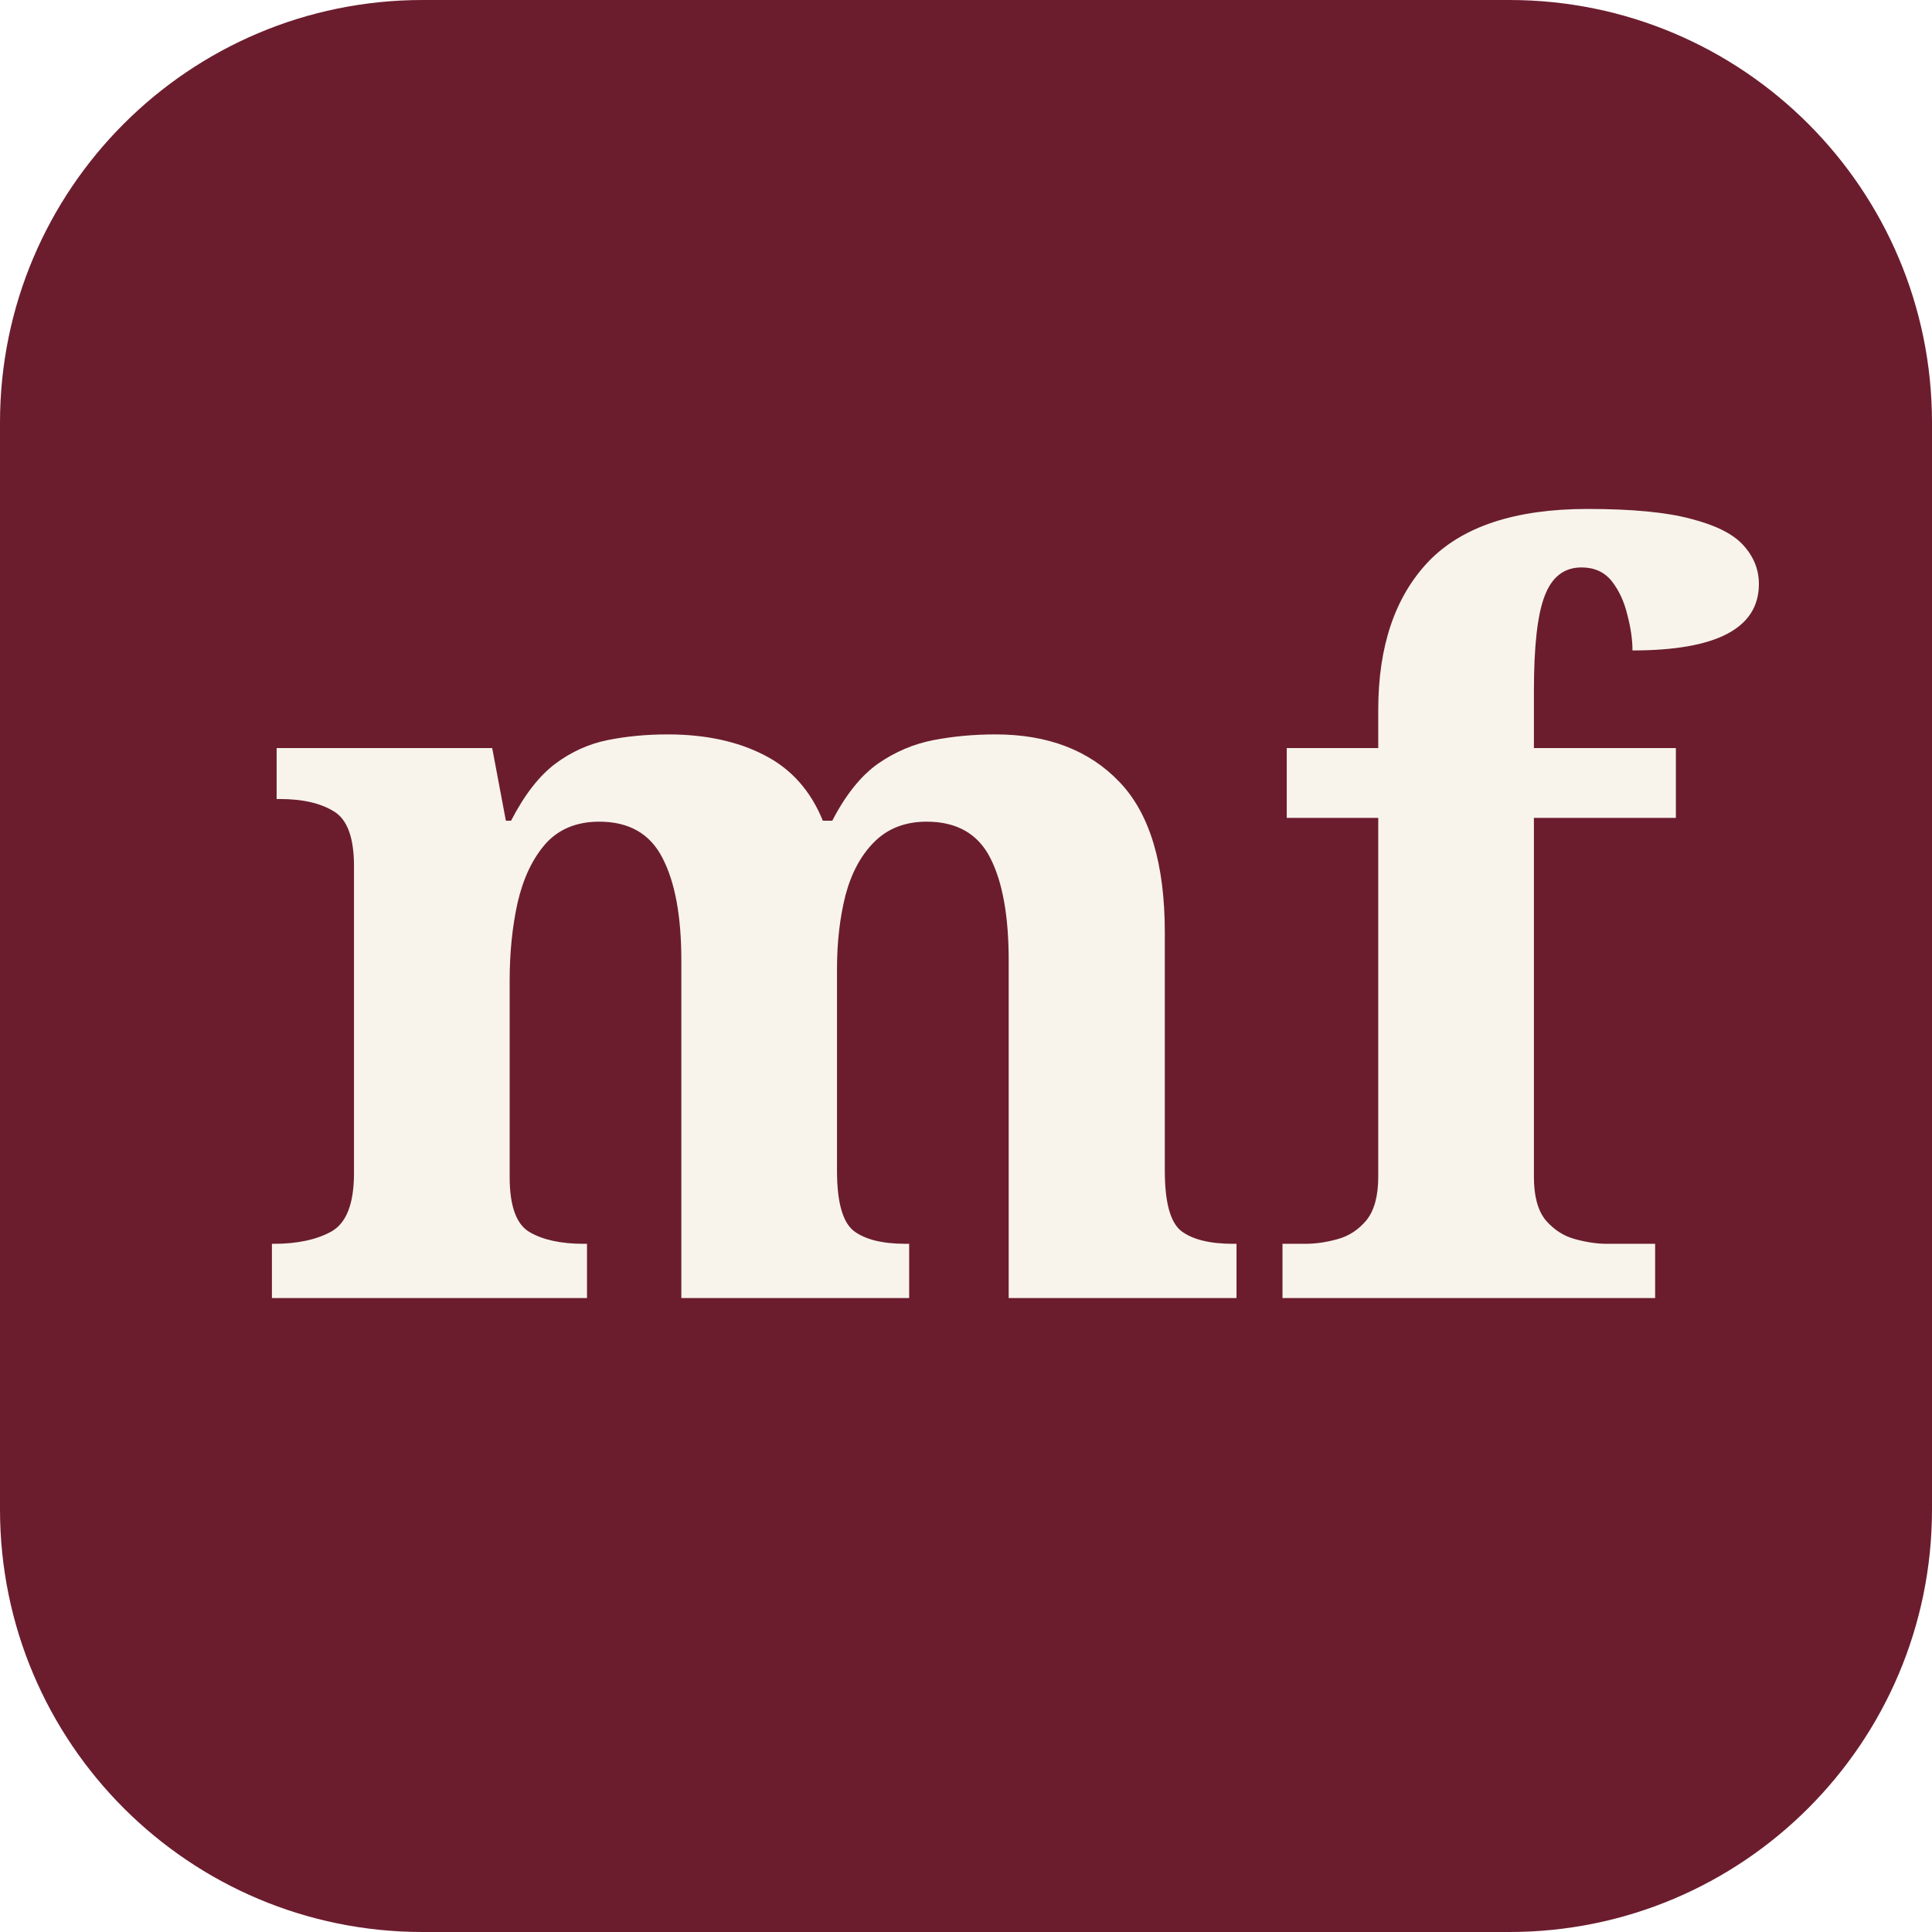
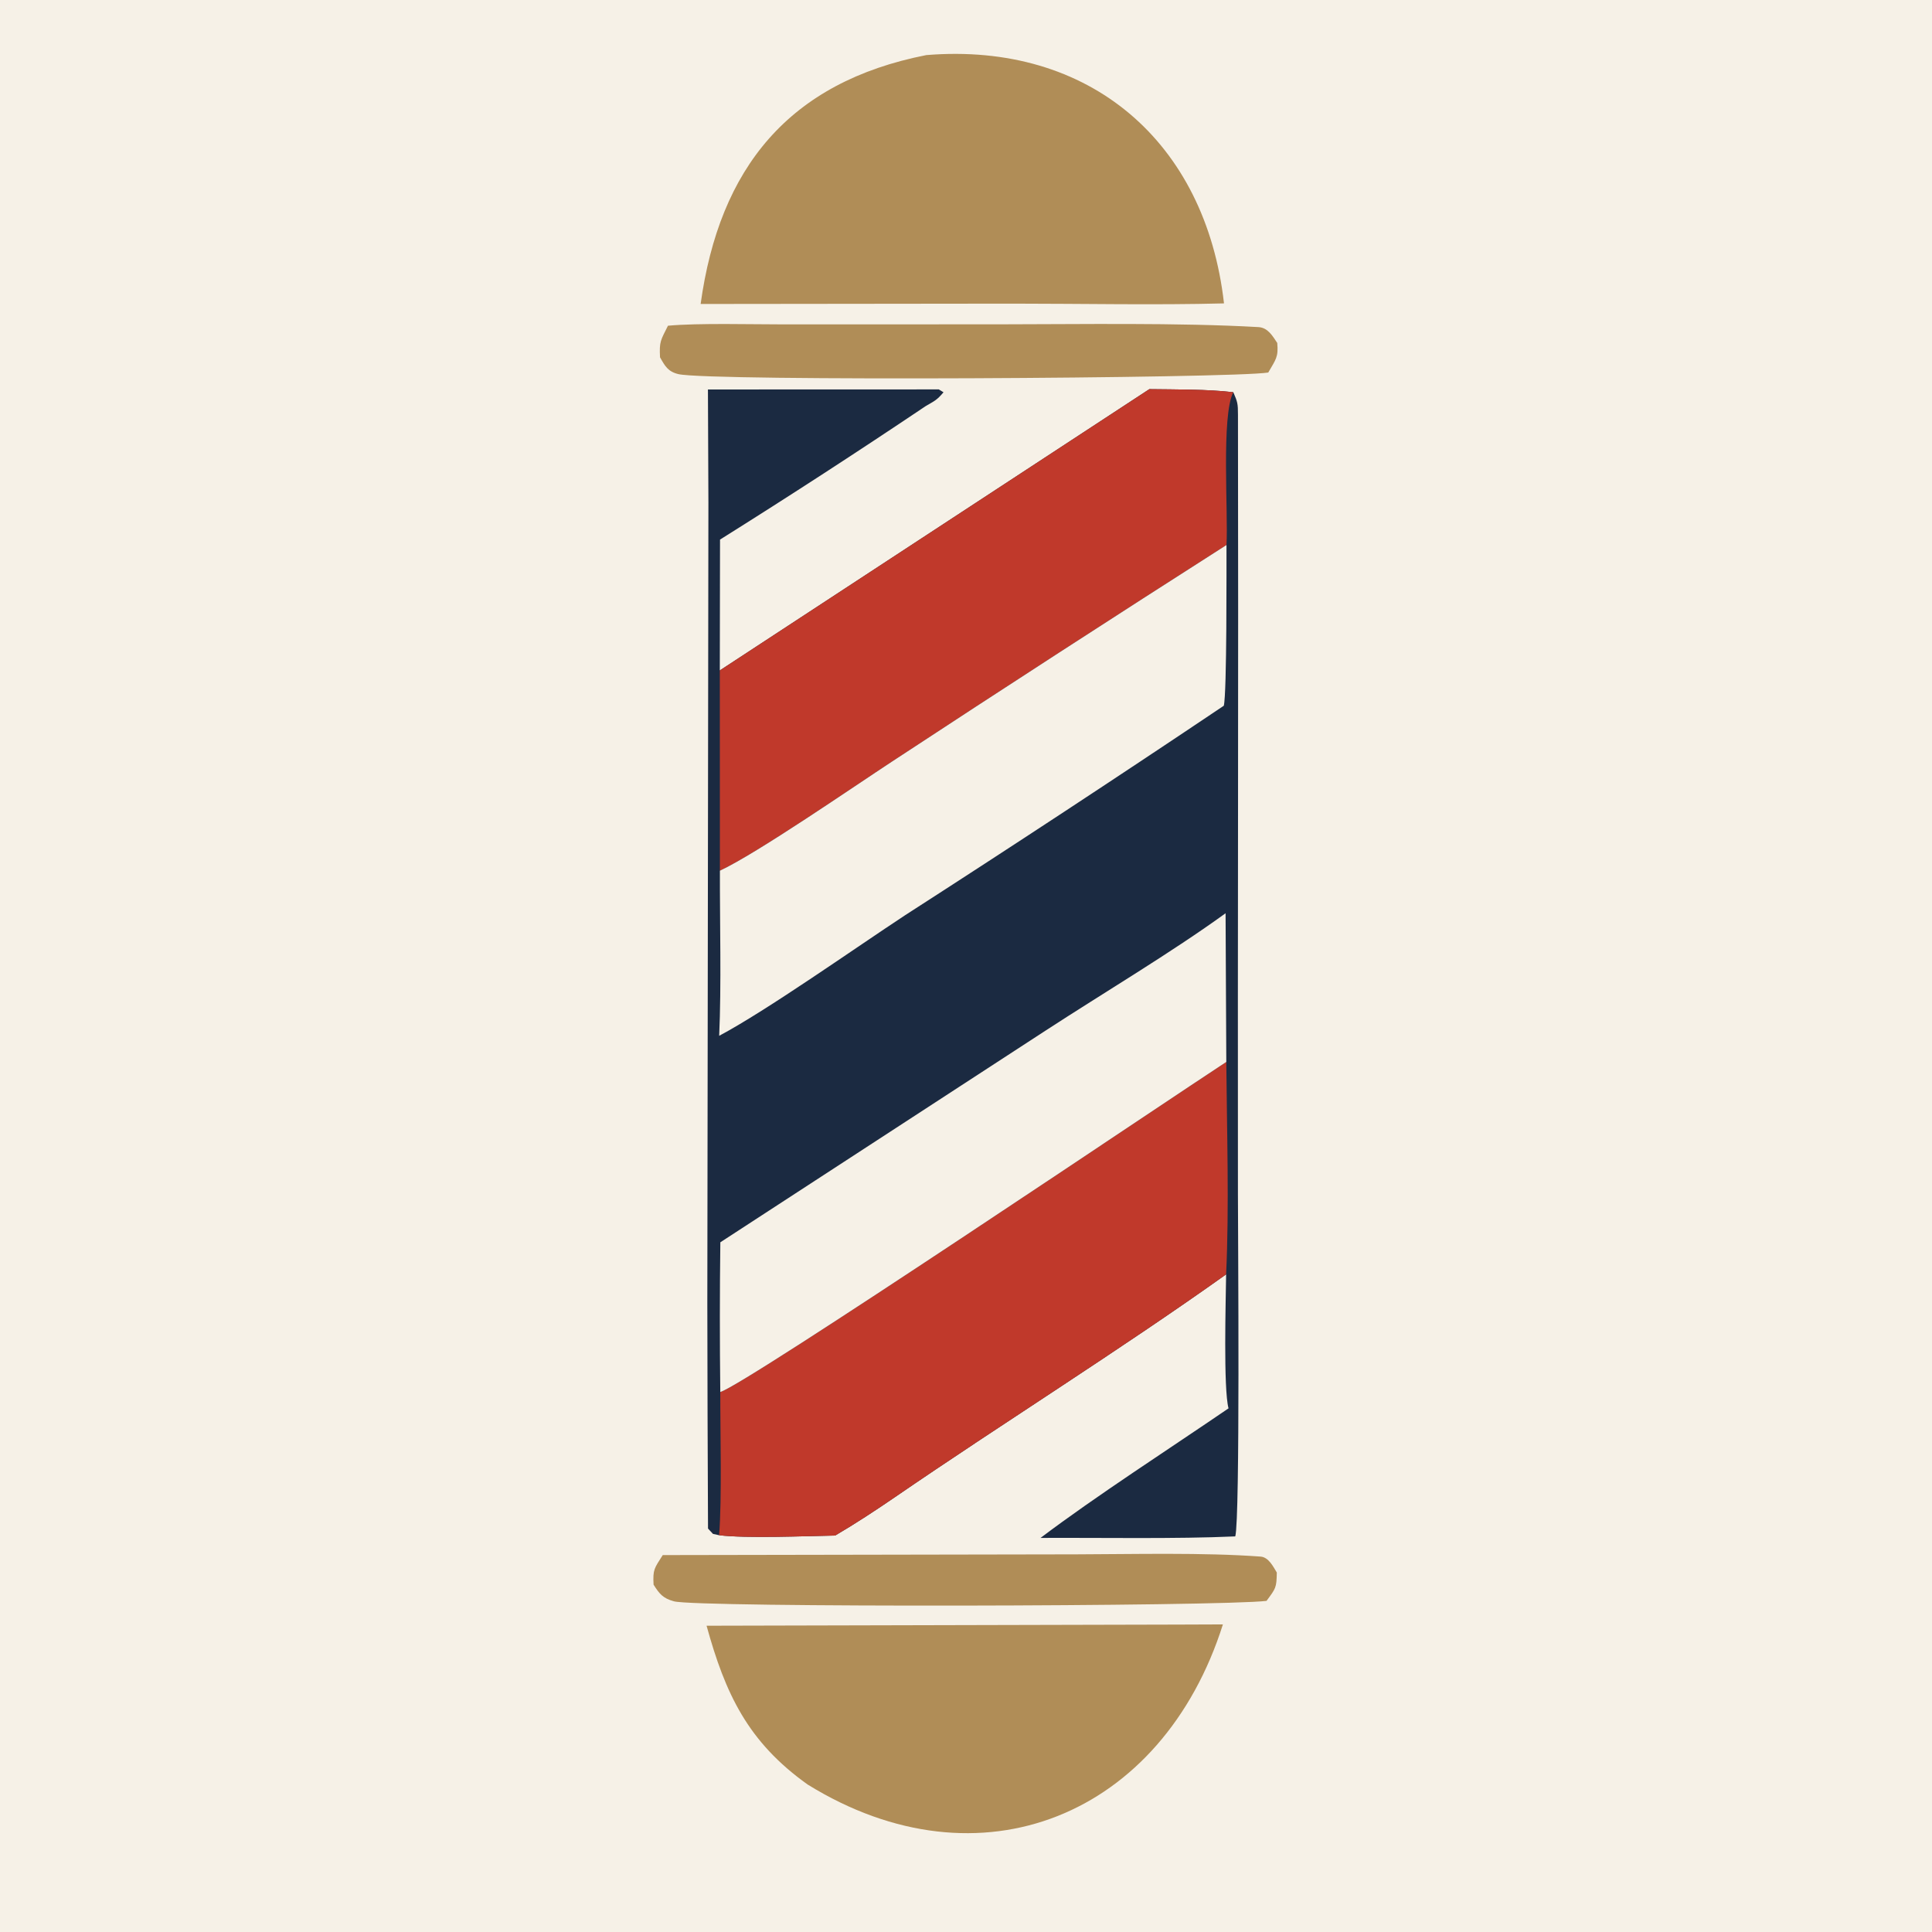
- <svg xmlns="http://www.w3.org/2000/svg" viewBox="0 0 64 64">
-   <rect width="64" height="64" rx="14" fill="#6b1d2e" />
-   <text x="32" y="43" text-anchor="middle" font-family="Georgia,serif" font-size="34" font-weight="700" fill="#f8f4ec">mf</text>
+ <svg xmlns="http://www.w3.org/2000/svg" viewBox="584.0 543.0 462 462" width="512" height="512">
+   <rect x="584.0" y="543.0" width="462" height="462" fill="#F6F1E7" />
+   <path fill="rgb(27,42,65)" d="M 858.851 636.054 C 865.252 636.145 872.646 636.056 878.921 636.792 C 879.945 639.149 880.031 639.509 880.036 642.19 C 880.166 704.22 879.953 766.594 880.026 828.587 C 880.037 838.279 880.566 906.317 879.39 910.398 C 865.187 911.04 847.305 910.686 832.826 910.762 C 846.021 900.786 863.813 889.33 877.778 879.78 C 876.53 875.066 877.124 853.996 877.203 847.741 C 851.353 866.142 824.121 883.097 797.933 901.068 C 793.528 904.091 788.329 907.501 783.712 910.196 C 776.625 910.326 762.381 910.909 755.962 910.117 L 754.491 909.796 C 754.097 909.372 753.703 908.949 753.309 908.525 C 753.229 892.278 753.156 870.192 753.143 854.564 L 753.402 663.269 L 753.289 636.137 L 808.498 636.119 L 809.623 636.803 C 807.988 638.745 807.502 638.846 805.347 640.12 C 789.127 651.016 772.736 661.655 756.18 672.033 L 756.129 703.319 L 858.851 636.054 z" />
+   <path fill="rgb(192,57,43)" d="M 877.246 796.942 C 877.381 813.136 877.96 831.737 877.203 847.741 C 851.353 866.142 824.121 883.097 797.933 901.068 C 793.528 904.091 788.329 907.501 783.712 910.196 C 776.625 910.326 762.381 910.909 755.962 910.117 C 756.664 901.165 756.214 885.339 756.244 875.871 C 762.285 874.148 863.798 805.715 877.246 796.942 z" />
+   <path fill="rgb(192,57,43)" d="M 858.851 636.054 C 865.252 636.145 872.646 636.056 878.921 636.792 C 876.006 642.42 877.735 665.64 877.291 673.326 C 850.512 690.418 823.845 707.684 797.291 725.122 C 788.284 731.021 765.015 747.072 756.151 751.205 L 756.129 703.319 L 858.851 636.054 z" />
+   <path fill="rgb(246,241,231)" d="M 877.291 673.326 C 877.278 678.364 877.404 708.814 876.647 711.765 C 851.419 728.7 826.028 745.39 800.477 761.833 C 788.48 769.718 767.422 784.605 755.977 790.693 C 756.521 778.694 756.118 763.461 756.151 751.205 C 765.015 747.072 788.284 731.021 797.291 725.122 C 823.845 707.684 850.512 690.418 877.291 673.326 z" />
+   <path fill="rgb(246,241,231)" d="M 877.073 761.387 L 877.246 796.942 C 863.798 805.715 762.285 874.148 756.244 875.871 C 756.104 863.938 756.107 852.004 756.255 840.071 L 834.182 789.346 C 847.809 780.477 864.16 770.746 877.073 761.387 z" />
+   <path fill="rgb(176,141,87)" d="M 805.501 556.175 C 844.556 552.962 872.313 576.91 876.695 615.552 C 860.511 615.973 842.567 615.61 826.25 615.608 L 751.543 615.691 C 756.028 583.141 772.635 562.645 805.501 556.175 z" />
+   <path fill="rgb(176,141,87)" d="M 865.582 931.487 L 876.434 931.446 C 861.95 977.156 818.386 995.254 777.132 969.735 C 762.827 959.541 757.451 948.037 752.961 931.76 L 865.582 931.487 z" />
+   <path fill="rgb(176,141,87)" d="M 743.73 620.892 C 750.872 620.216 764.1 620.579 771.628 620.572 L 822.973 620.556 C 841.824 620.549 865.83 620.127 884.942 621.22 C 887.223 621.35 888.356 623.419 889.431 625.013 C 889.737 628.416 889.083 628.941 887.277 632.084 C 878.73 633.484 753.544 634.205 746.228 632.464 C 743.735 631.87 743 630.522 741.832 628.44 C 741.638 624.668 741.97 624.403 743.73 620.892 z" />
+   <path fill="rgb(176,141,87)" d="M 742.483 914.868 L 841.392 914.691 C 854.956 914.659 871.833 914.223 885.43 915.226 C 887.375 915.369 888.47 917.636 889.324 919.04 C 889.256 922.684 889.113 922.783 886.865 925.82 C 875.773 927.167 750.701 927.44 745.173 925.926 C 742.529 925.201 741.694 924.168 740.286 921.937 C 740.109 918.289 740.428 918.104 742.483 914.868 z" />
</svg>
